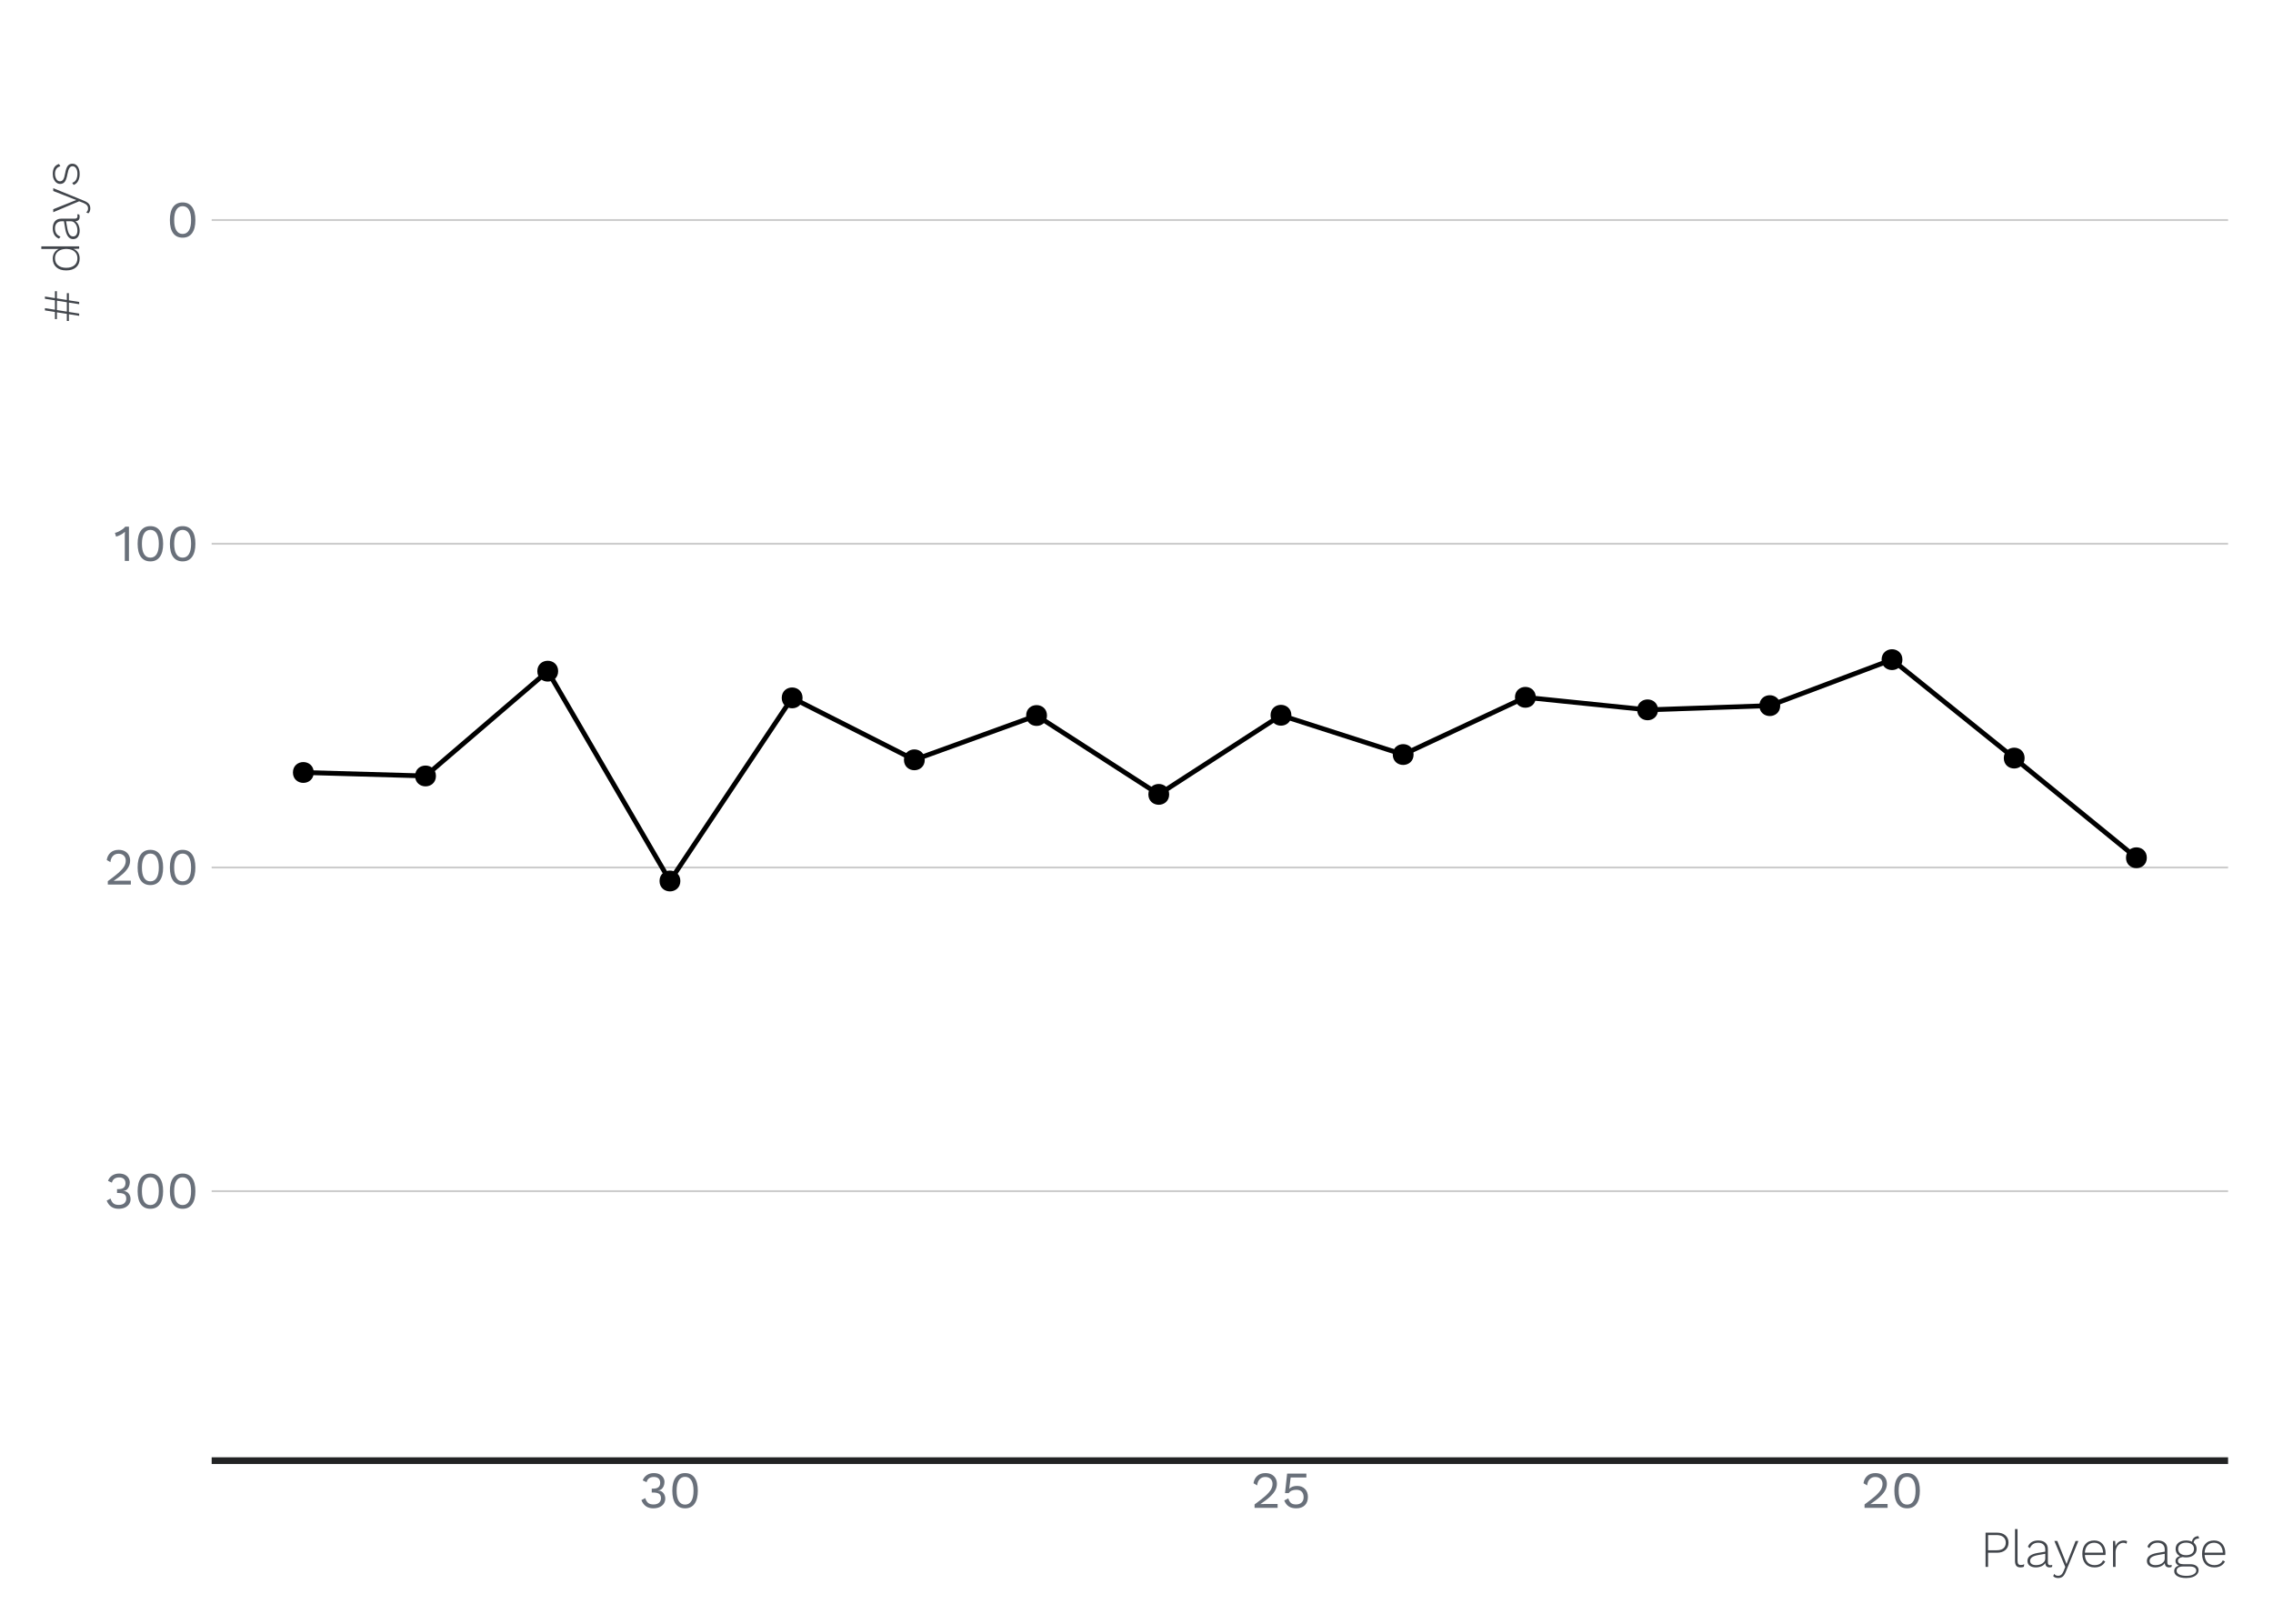
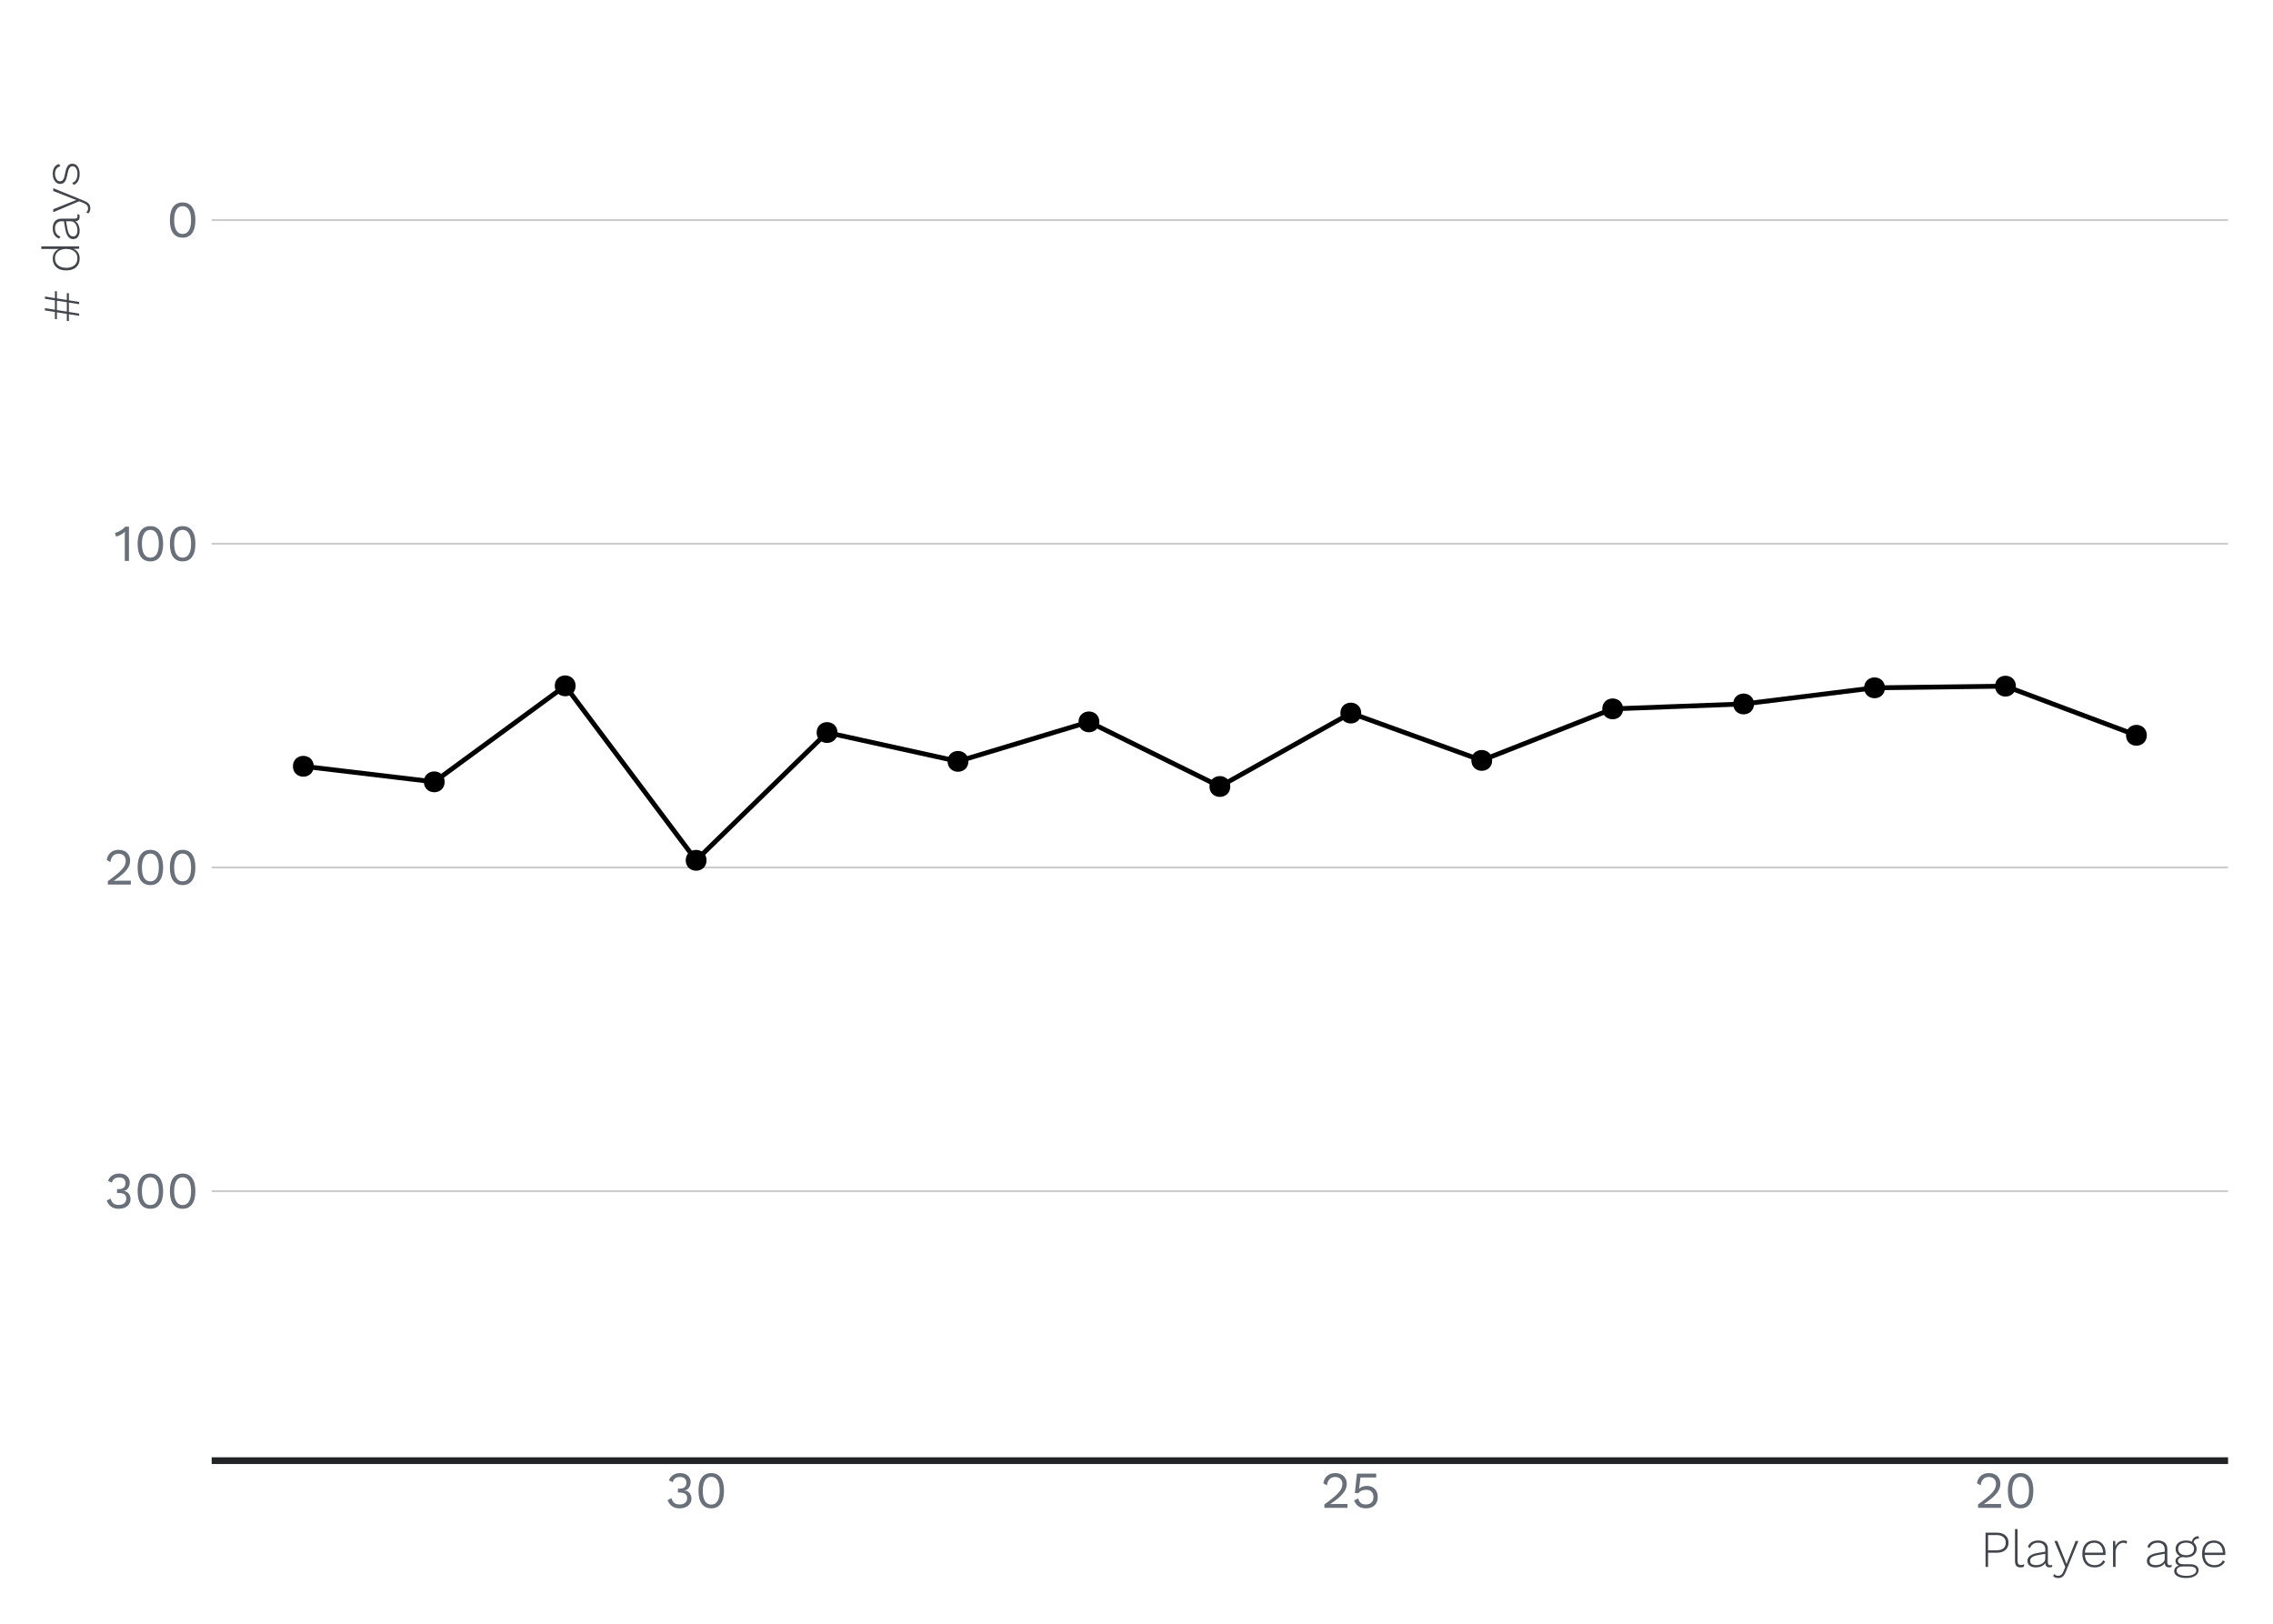
<svg xmlns="http://www.w3.org/2000/svg" xmlns:xlink="http://www.w3.org/1999/xlink" width="504pt" height="360pt" viewBox="0 0 504 360" version="1.1">
  <defs>
    <g>
      <symbol overflow="visible" id="glyph0-0">
        <path style="stroke:none;" d="M 0.578 -7.594 L 5.172 -7.594 L 5.172 0 L 0.578 0 Z M 4.25 -0.922 L 4.25 -6.672 L 1.5 -6.672 L 1.5 -0.922 Z M 4.25 -0.922 " />
      </symbol>
      <symbol overflow="visible" id="glyph0-1">
        <path style="stroke:none;" d="M 3.578 0.109 C 2.66 0.109 1.957 -0.223 1.469 -0.891 C 0.988 -1.555 0.75 -2.523 0.75 -3.797 C 0.75 -5.066 0.988 -6.035 1.469 -6.703 C 1.957 -7.367 2.66 -7.703 3.578 -7.703 C 4.492 -7.703 5.191 -7.367 5.672 -6.703 C 6.16 -6.035 6.406 -5.066 6.406 -3.797 C 6.406 -2.523 6.16 -1.555 5.672 -0.891 C 5.191 -0.223 4.492 0.109 3.578 0.109 Z M 3.578 -0.719 C 4.18 -0.719 4.645 -0.977 4.969 -1.5 C 5.289 -2.02 5.453 -2.785 5.453 -3.797 C 5.453 -4.797 5.289 -5.555 4.969 -6.078 C 4.645 -6.609 4.18 -6.875 3.578 -6.875 C 2.973 -6.875 2.508 -6.609 2.188 -6.078 C 1.863 -5.555 1.703 -4.797 1.703 -3.797 C 1.703 -2.785 1.863 -2.02 2.188 -1.5 C 2.508 -0.977 2.973 -0.719 3.578 -0.719 Z M 3.578 -0.719 " />
      </symbol>
      <symbol overflow="visible" id="glyph0-2">
        <path style="stroke:none;" d="M 3.531 -7.594 L 3.531 0 L 2.609 0 L 2.609 -5.562 C 2.609 -5.727 2.617 -6.023 2.641 -6.453 C 2.379 -6.203 2.07 -5.984 1.719 -5.797 C 1.375 -5.609 1.023 -5.469 0.672 -5.375 L 0.422 -6.219 C 0.609 -6.238 0.859 -6.32 1.172 -6.469 C 1.484 -6.625 1.785 -6.801 2.078 -7 C 2.367 -7.207 2.582 -7.406 2.719 -7.594 Z M 3.531 -7.594 " />
      </symbol>
      <symbol overflow="visible" id="glyph0-3">
        <path style="stroke:none;" d="M 0.844 -0.75 C 1.895 -1.52 2.703 -2.156 3.266 -2.656 C 3.828 -3.164 4.227 -3.625 4.469 -4.031 C 4.707 -4.438 4.828 -4.867 4.828 -5.328 C 4.828 -5.773 4.68 -6.141 4.391 -6.422 C 4.098 -6.703 3.707 -6.844 3.219 -6.844 C 2.707 -6.844 2.289 -6.672 1.969 -6.328 C 1.656 -5.992 1.473 -5.539 1.422 -4.969 L 0.609 -5.453 C 0.711 -6.129 0.988 -6.672 1.438 -7.078 C 1.895 -7.492 2.5 -7.703 3.25 -7.703 C 3.758 -7.703 4.207 -7.602 4.594 -7.406 C 4.977 -7.207 5.273 -6.926 5.484 -6.562 C 5.691 -6.207 5.797 -5.797 5.797 -5.328 C 5.797 -4.836 5.676 -4.363 5.438 -3.906 C 5.207 -3.457 4.828 -2.984 4.297 -2.484 C 3.766 -1.984 3.051 -1.438 2.156 -0.844 L 2.156 -0.828 C 2.664 -0.848 3.047 -0.859 3.297 -0.859 L 5.953 -0.859 L 5.953 0 L 0.844 0 Z M 0.844 -0.75 " />
      </symbol>
      <symbol overflow="visible" id="glyph0-4">
        <path style="stroke:none;" d="M 3.344 -7.703 C 3.844 -7.703 4.27 -7.613 4.625 -7.438 C 4.977 -7.258 5.25 -7.02 5.438 -6.719 C 5.625 -6.414 5.719 -6.086 5.719 -5.734 C 5.719 -5.379 5.648 -5.055 5.516 -4.766 C 5.391 -4.484 5.219 -4.258 5 -4.094 C 4.781 -3.938 4.547 -3.859 4.297 -3.859 L 4.297 -3.828 C 4.773 -3.828 5.16 -3.648 5.453 -3.297 C 5.742 -2.953 5.891 -2.531 5.891 -2.031 C 5.891 -1.625 5.781 -1.254 5.562 -0.922 C 5.344 -0.598 5.031 -0.344 4.625 -0.156 C 4.219 0.02 3.75 0.109 3.219 0.109 C 1.957 0.109 1.082 -0.492 0.594 -1.703 L 1.453 -2.156 C 1.598 -1.688 1.805 -1.332 2.078 -1.094 C 2.359 -0.863 2.758 -0.75 3.281 -0.75 C 3.801 -0.75 4.207 -0.875 4.5 -1.125 C 4.789 -1.383 4.938 -1.719 4.938 -2.125 C 4.938 -2.594 4.797 -2.922 4.516 -3.109 C 4.234 -3.297 3.789 -3.391 3.188 -3.391 L 2.891 -3.391 L 2.891 -4.25 L 3.188 -4.25 C 4.238 -4.25 4.766 -4.68 4.766 -5.547 C 4.766 -5.973 4.641 -6.297 4.391 -6.516 C 4.148 -6.734 3.805 -6.844 3.359 -6.844 C 2.91 -6.844 2.551 -6.738 2.281 -6.531 C 2.02 -6.332 1.844 -6.051 1.75 -5.688 L 0.891 -6.078 C 1.066 -6.578 1.375 -6.973 1.812 -7.266 C 2.258 -7.555 2.77 -7.703 3.344 -7.703 Z M 3.344 -7.703 " />
      </symbol>
      <symbol overflow="visible" id="glyph0-5">
        <path style="stroke:none;" d="M 3.578 -4.859 C 4.297 -4.859 4.875 -4.633 5.312 -4.188 C 5.75 -3.738 5.969 -3.148 5.969 -2.422 C 5.969 -1.629 5.738 -1.008 5.281 -0.562 C 4.82 -0.113 4.188 0.109 3.375 0.109 C 2.688 0.109 2.129 -0.035 1.703 -0.328 C 1.273 -0.617 0.945 -1.051 0.719 -1.625 L 1.625 -2.094 C 1.75 -1.645 1.941 -1.305 2.203 -1.078 C 2.461 -0.859 2.836 -0.75 3.328 -0.75 C 3.848 -0.75 4.258 -0.891 4.562 -1.172 C 4.863 -1.453 5.016 -1.844 5.016 -2.344 C 5.016 -2.883 4.875 -3.297 4.594 -3.578 C 4.32 -3.859 3.926 -4 3.406 -4 C 2.613 -4 2.051 -3.754 1.719 -3.266 L 0.891 -3.266 L 1.359 -7.594 L 5.625 -7.594 L 5.625 -6.734 L 2.141 -6.734 L 1.844 -4.328 L 1.828 -4.234 L 1.844 -4.234 C 2.25 -4.648 2.828 -4.859 3.578 -4.859 Z M 3.578 -4.859 " />
      </symbol>
      <symbol overflow="visible" id="glyph1-0">
        <path style="stroke:none;" d="M 0.578 -7.594 L 5.172 -7.594 L 5.172 0 L 0.578 0 Z M 4.25 -0.922 L 4.25 -6.672 L 1.5 -6.672 L 1.5 -0.922 Z M 4.25 -0.922 " />
      </symbol>
      <symbol overflow="visible" id="glyph1-1">
        <path style="stroke:none;" d="M 3.719 -7.594 C 4.508 -7.594 5.133 -7.395 5.594 -7 C 6.062 -6.602 6.297 -6.062 6.297 -5.375 C 6.297 -4.676 6.062 -4.129 5.594 -3.734 C 5.133 -3.336 4.508 -3.141 3.719 -3.141 L 1.766 -3.141 L 1.766 0 L 1.203 0 L 1.203 -7.594 Z M 3.641 -3.688 C 4.305 -3.688 4.812 -3.828 5.156 -4.109 C 5.508 -4.398 5.688 -4.82 5.688 -5.375 C 5.688 -5.906 5.508 -6.316 5.156 -6.609 C 4.812 -6.91 4.305 -7.062 3.641 -7.062 L 1.766 -7.062 L 1.766 -3.688 Z M 3.641 -3.688 " />
      </symbol>
      <symbol overflow="visible" id="glyph1-2">
        <path style="stroke:none;" d="M 1.547 -1.391 C 1.547 -1.035 1.602 -0.785 1.719 -0.641 C 1.832 -0.492 2.02 -0.422 2.281 -0.422 C 2.426 -0.422 2.551 -0.43 2.656 -0.453 C 2.77 -0.484 2.895 -0.531 3.031 -0.594 L 2.953 -0.031 C 2.742 0.062 2.492 0.109 2.203 0.109 C 1.785 0.109 1.477 -0.004 1.281 -0.234 C 1.082 -0.473 0.984 -0.836 0.984 -1.328 L 0.984 -8.391 L 1.547 -8.391 Z M 1.547 -1.391 " />
      </symbol>
      <symbol overflow="visible" id="glyph1-3">
        <path style="stroke:none;" d="M 5.641 -0.375 C 5.836 -0.375 5.988 -0.398 6.094 -0.453 L 6.062 0 C 5.926 0.07 5.738 0.109 5.5 0.109 C 5.227 0.109 5.008 0.035 4.844 -0.109 C 4.676 -0.254 4.578 -0.504 4.547 -0.859 C 4.379 -0.555 4.098 -0.316 3.703 -0.141 C 3.305 0.023 2.895 0.109 2.469 0.109 C 1.906 0.109 1.453 -0.016 1.109 -0.266 C 0.766 -0.516 0.594 -0.875 0.594 -1.344 C 0.594 -2.227 1.32 -2.805 2.781 -3.078 L 4.547 -3.375 L 4.547 -3.891 C 4.547 -4.348 4.406 -4.707 4.125 -4.969 C 3.852 -5.227 3.473 -5.359 2.984 -5.359 C 2.066 -5.359 1.453 -4.953 1.141 -4.141 L 0.703 -4.469 C 0.867 -4.914 1.145 -5.258 1.531 -5.5 C 1.926 -5.738 2.41 -5.859 2.984 -5.859 C 3.648 -5.859 4.172 -5.695 4.547 -5.375 C 4.93 -5.051 5.125 -4.578 5.125 -3.953 L 5.125 -0.984 C 5.125 -0.578 5.297 -0.375 5.641 -0.375 Z M 2.531 -0.391 C 2.852 -0.391 3.164 -0.441 3.469 -0.547 C 3.781 -0.66 4.035 -0.828 4.234 -1.047 C 4.441 -1.266 4.547 -1.531 4.547 -1.844 L 4.547 -2.906 L 2.969 -2.625 C 2.344 -2.508 1.891 -2.348 1.609 -2.141 C 1.328 -1.93 1.188 -1.664 1.188 -1.344 C 1.188 -1.039 1.301 -0.805 1.531 -0.641 C 1.77 -0.473 2.102 -0.391 2.531 -0.391 Z M 2.531 -0.391 " />
      </symbol>
      <symbol overflow="visible" id="glyph1-4">
        <path style="stroke:none;" d="M 2.859 1.062 C 2.648 1.582 2.414 1.945 2.156 2.156 C 1.895 2.363 1.562 2.469 1.156 2.469 C 0.688 2.469 0.32 2.328 0.062 2.047 L 0.281 1.547 C 0.469 1.828 0.758 1.969 1.156 1.969 C 1.426 1.969 1.656 1.891 1.844 1.734 C 2.031 1.586 2.207 1.316 2.375 0.922 L 2.734 0 L 2.141 -1.422 L 0.312 -5.75 L 0.969 -5.75 L 2.719 -1.391 L 3.016 -0.625 L 3.328 -1.453 L 5.016 -5.75 L 5.641 -5.75 Z M 2.859 1.062 " />
      </symbol>
      <symbol overflow="visible" id="glyph1-5">
        <path style="stroke:none;" d="M 5.812 -3.016 C 5.812 -2.879 5.801 -2.754 5.781 -2.641 L 1.219 -2.641 C 1.258 -1.93 1.469 -1.379 1.844 -0.984 C 2.227 -0.586 2.738 -0.391 3.375 -0.391 C 3.82 -0.391 4.207 -0.477 4.531 -0.656 C 4.863 -0.844 5.102 -1.109 5.25 -1.453 L 5.734 -1.203 C 5.516 -0.773 5.203 -0.445 4.797 -0.219 C 4.398 0 3.926 0.109 3.375 0.109 C 2.52 0.109 1.852 -0.148 1.375 -0.672 C 0.895 -1.203 0.656 -1.938 0.656 -2.875 C 0.656 -3.812 0.883 -4.539 1.344 -5.062 C 1.812 -5.594 2.461 -5.859 3.297 -5.859 C 4.078 -5.859 4.691 -5.598 5.141 -5.078 C 5.586 -4.555 5.812 -3.867 5.812 -3.016 Z M 3.297 -5.359 C 2.68 -5.359 2.191 -5.164 1.828 -4.781 C 1.461 -4.395 1.258 -3.852 1.219 -3.156 L 5.266 -3.156 C 5.223 -3.844 5.031 -4.379 4.688 -4.766 C 4.352 -5.16 3.891 -5.359 3.297 -5.359 Z M 3.297 -5.359 " />
      </symbol>
      <symbol overflow="visible" id="glyph1-6">
        <path style="stroke:none;" d="M 3.438 -5.859 C 3.75 -5.859 3.988 -5.797 4.156 -5.672 L 4.016 -5.125 C 3.836 -5.27 3.594 -5.344 3.281 -5.344 C 2.988 -5.344 2.711 -5.25 2.453 -5.062 C 2.191 -4.883 1.984 -4.629 1.828 -4.297 C 1.672 -3.973 1.594 -3.613 1.594 -3.219 L 1.594 0 L 1.031 0 L 1.031 -5.75 L 1.5 -5.75 L 1.578 -4.578 C 1.734 -4.984 1.969 -5.297 2.281 -5.516 C 2.602 -5.742 2.988 -5.859 3.438 -5.859 Z M 3.438 -5.859 " />
      </symbol>
      <symbol overflow="visible" id="glyph1-7">
        <path style="stroke:none;" d="" />
      </symbol>
      <symbol overflow="visible" id="glyph1-8">
        <path style="stroke:none;" d="M 3.969 -0.594 C 4.539 -0.594 4.988 -0.473 5.312 -0.234 C 5.645 0.004 5.812 0.32 5.812 0.719 C 5.812 1.062 5.695 1.363 5.469 1.625 C 5.238 1.895 4.914 2.102 4.5 2.25 C 4.082 2.395 3.609 2.469 3.078 2.469 C 2.211 2.469 1.551 2.328 1.094 2.047 C 0.633 1.773 0.406 1.406 0.406 0.938 C 0.406 0.645 0.492 0.391 0.672 0.172 C 0.859 -0.047 1.113 -0.195 1.438 -0.281 C 1.207 -0.383 1.023 -0.523 0.891 -0.703 C 0.754 -0.879 0.688 -1.07 0.688 -1.281 C 0.688 -1.562 0.773 -1.797 0.953 -1.984 C 1.141 -2.18 1.383 -2.32 1.688 -2.406 C 1.375 -2.562 1.133 -2.773 0.969 -3.047 C 0.801 -3.328 0.719 -3.641 0.719 -3.984 C 0.719 -4.555 0.926 -5.008 1.344 -5.344 C 1.77 -5.688 2.336 -5.859 3.047 -5.859 C 3.535 -5.859 3.969 -5.77 4.344 -5.594 C 4.395 -5.969 4.551 -6.266 4.812 -6.484 C 5.07 -6.703 5.395 -6.812 5.781 -6.812 L 5.922 -6.297 C 5.555 -6.297 5.27 -6.211 5.062 -6.047 C 4.863 -5.891 4.75 -5.664 4.719 -5.375 C 5.156 -5.02 5.375 -4.555 5.375 -3.984 C 5.375 -3.422 5.16 -2.969 4.734 -2.625 C 4.305 -2.281 3.742 -2.109 3.047 -2.109 C 2.805 -2.109 2.547 -2.133 2.266 -2.188 C 1.941 -2.145 1.688 -2.047 1.5 -1.891 C 1.32 -1.742 1.234 -1.57 1.234 -1.375 C 1.234 -1.125 1.336 -0.93 1.547 -0.797 C 1.754 -0.66 2.066 -0.594 2.484 -0.594 Z M 1.281 -3.984 C 1.281 -3.555 1.438 -3.219 1.75 -2.969 C 2.07 -2.719 2.504 -2.594 3.047 -2.594 C 3.586 -2.594 4.016 -2.719 4.328 -2.969 C 4.641 -3.219 4.797 -3.555 4.797 -3.984 C 4.797 -4.422 4.641 -4.758 4.328 -5 C 4.016 -5.25 3.586 -5.375 3.047 -5.375 C 2.516 -5.375 2.086 -5.25 1.766 -5 C 1.441 -4.758 1.281 -4.422 1.281 -3.984 Z M 3.141 1.984 C 3.785 1.984 4.305 1.867 4.703 1.641 C 5.098 1.422 5.297 1.141 5.297 0.797 C 5.297 0.516 5.172 0.297 4.922 0.141 C 4.672 -0.016 4.312 -0.094 3.844 -0.094 L 2.359 -0.094 C 1.922 -0.094 1.57 -0.008 1.312 0.156 C 1.062 0.332 0.938 0.562 0.938 0.844 C 0.938 1.195 1.125 1.473 1.5 1.672 C 1.883 1.879 2.43 1.984 3.141 1.984 Z M 3.141 1.984 " />
      </symbol>
      <symbol overflow="visible" id="glyph2-0">
        <path style="stroke:none;" d="M -7.594 -0.578 L -7.594 -5.172 L 0 -5.172 L 0 -0.578 Z M -0.922 -4.25 L -6.672 -4.25 L -6.672 -1.5 L -0.922 -1.5 Z M -0.922 -4.25 " />
      </symbol>
      <symbol overflow="visible" id="glyph2-1">
        <path style="stroke:none;" d="M -4.938 -5.359 L -2.734 -5.016 L -2.734 -6.531 L -2.281 -6.531 L -2.281 -4.938 L 0 -4.578 L 0 -4.078 L -2.281 -4.438 L -2.281 -2.359 L 0 -2 L 0 -1.5 L -2.281 -1.859 L -2.281 -0.359 L -2.734 -0.359 L -2.734 -1.938 L -4.938 -2.281 L -4.938 -0.781 L -5.375 -0.781 L -5.375 -2.359 L -7.594 -2.703 L -7.594 -3.203 L -5.375 -2.859 L -5.375 -4.938 L -7.594 -5.281 L -7.594 -5.781 L -5.375 -5.422 L -5.375 -6.953 L -4.938 -6.953 Z M -4.938 -4.859 L -4.938 -2.781 L -2.734 -2.438 L -2.734 -4.516 Z M -4.938 -4.859 " />
      </symbol>
      <symbol overflow="visible" id="glyph2-2">
        <path style="stroke:none;" d="" />
      </symbol>
      <symbol overflow="visible" id="glyph2-3">
        <path style="stroke:none;" d="M -8.391 -5.984 L 0 -5.984 L 0 -5.469 L -1.281 -5.422 C -0.844 -5.266 -0.5 -5 -0.25 -4.625 C -0.008 -4.25 0.109 -3.801 0.109 -3.281 C 0.109 -2.469 -0.148 -1.828 -0.672 -1.359 C -1.203 -0.891 -1.938 -0.656 -2.875 -0.656 C -3.812 -0.656 -4.539 -0.891 -5.062 -1.359 C -5.594 -1.828 -5.859 -2.469 -5.859 -3.281 C -5.859 -3.781 -5.738 -4.211 -5.5 -4.578 C -5.27 -4.953 -4.945 -5.227 -4.531 -5.406 L -8.391 -5.406 Z M -0.391 -3.359 C -0.391 -3.953 -0.586 -4.43 -0.984 -4.797 C -1.391 -5.172 -1.941 -5.375 -2.641 -5.406 L -3.109 -5.406 C -3.805 -5.363 -4.352 -5.16 -4.75 -4.797 C -5.156 -4.43 -5.359 -3.953 -5.359 -3.359 C -5.359 -2.691 -5.133 -2.172 -4.688 -1.797 C -4.25 -1.422 -3.645 -1.234 -2.875 -1.234 C -2.102 -1.234 -1.492 -1.422 -1.047 -1.797 C -0.609 -2.172 -0.391 -2.691 -0.391 -3.359 Z M -0.391 -3.359 " />
      </symbol>
      <symbol overflow="visible" id="glyph2-4">
        <path style="stroke:none;" d="M -0.375 -5.641 C -0.375 -5.836 -0.398 -5.988 -0.453 -6.094 L 0 -6.062 C 0.07 -5.926 0.109 -5.738 0.109 -5.5 C 0.109 -5.227 0.035 -5.008 -0.109 -4.844 C -0.254 -4.676 -0.504 -4.578 -0.859 -4.547 C -0.555 -4.379 -0.316 -4.098 -0.141 -3.703 C 0.023 -3.305 0.109 -2.895 0.109 -2.469 C 0.109 -1.906 -0.016 -1.453 -0.266 -1.109 C -0.516 -0.766 -0.875 -0.594 -1.344 -0.594 C -2.227 -0.594 -2.805 -1.32 -3.078 -2.781 L -3.375 -4.547 L -3.891 -4.547 C -4.348 -4.547 -4.707 -4.406 -4.969 -4.125 C -5.227 -3.852 -5.359 -3.473 -5.359 -2.984 C -5.359 -2.066 -4.953 -1.453 -4.141 -1.141 L -4.469 -0.703 C -4.914 -0.867 -5.258 -1.145 -5.5 -1.531 C -5.738 -1.926 -5.859 -2.41 -5.859 -2.984 C -5.859 -3.648 -5.695 -4.172 -5.375 -4.547 C -5.051 -4.93 -4.578 -5.125 -3.953 -5.125 L -0.984 -5.125 C -0.578 -5.125 -0.375 -5.297 -0.375 -5.641 Z M -0.391 -2.531 C -0.391 -2.852 -0.441 -3.164 -0.547 -3.469 C -0.66 -3.781 -0.828 -4.035 -1.047 -4.234 C -1.266 -4.441 -1.531 -4.547 -1.844 -4.547 L -2.906 -4.547 L -2.625 -2.969 C -2.508 -2.344 -2.348 -1.891 -2.141 -1.609 C -1.93 -1.328 -1.664 -1.188 -1.344 -1.188 C -1.039 -1.188 -0.805 -1.301 -0.641 -1.531 C -0.473 -1.77 -0.391 -2.102 -0.391 -2.531 Z M -0.391 -2.531 " />
      </symbol>
      <symbol overflow="visible" id="glyph2-5">
        <path style="stroke:none;" d="M 1.062 -2.859 C 1.582 -2.648 1.945 -2.414 2.156 -2.156 C 2.363 -1.895 2.469 -1.562 2.469 -1.156 C 2.469 -0.688 2.328 -0.32 2.047 -0.062 L 1.547 -0.281 C 1.828 -0.469 1.969 -0.758 1.969 -1.156 C 1.969 -1.426 1.891 -1.656 1.734 -1.844 C 1.586 -2.031 1.316 -2.207 0.922 -2.375 L 0 -2.734 L -1.422 -2.141 L -5.75 -0.312 L -5.75 -0.969 L -1.391 -2.719 L -0.625 -3.016 L -1.453 -3.328 L -5.75 -5.016 L -5.75 -5.641 Z M 1.062 -2.859 " />
      </symbol>
      <symbol overflow="visible" id="glyph2-6">
        <path style="stroke:none;" d="M 0.109 -2.891 C 0.109 -2.316 -0.004 -1.812 -0.234 -1.375 C -0.461 -0.945 -0.797 -0.656 -1.234 -0.5 L -1.547 -0.969 C -1.16 -1.082 -0.867 -1.316 -0.672 -1.672 C -0.484 -2.023 -0.391 -2.457 -0.391 -2.969 C -0.391 -3.488 -0.488 -3.895 -0.688 -4.188 C -0.883 -4.488 -1.148 -4.641 -1.484 -4.641 C -1.766 -4.641 -1.988 -4.508 -2.156 -4.25 C -2.332 -4 -2.477 -3.555 -2.594 -2.922 C -2.738 -2.117 -2.93 -1.551 -3.172 -1.219 C -3.422 -0.883 -3.77 -0.719 -4.219 -0.719 C -4.52 -0.719 -4.797 -0.812 -5.047 -1 C -5.297 -1.188 -5.492 -1.445 -5.641 -1.781 C -5.785 -2.113 -5.859 -2.5 -5.859 -2.938 C -5.859 -3.539 -5.742 -4.023 -5.516 -4.391 C -5.285 -4.754 -4.938 -5.004 -4.469 -5.141 L -4.172 -4.641 C -4.961 -4.43 -5.359 -3.863 -5.359 -2.938 C -5.359 -2.625 -5.305 -2.344 -5.203 -2.094 C -5.109 -1.844 -4.977 -1.645 -4.812 -1.5 C -4.645 -1.363 -4.469 -1.297 -4.281 -1.297 C -3.969 -1.297 -3.723 -1.426 -3.547 -1.688 C -3.367 -1.945 -3.223 -2.41 -3.109 -3.078 C -2.973 -3.859 -2.781 -4.406 -2.531 -4.719 C -2.289 -5.039 -1.945 -5.203 -1.5 -5.203 C -1.008 -5.203 -0.617 -4.992 -0.328 -4.578 C -0.035 -4.16 0.109 -3.598 0.109 -2.891 Z M 0.109 -2.891 " />
      </symbol>
    </g>
    <clipPath id="clip1">
-       <path d="M 46.934 48 L 495 48 L 495 50 L 46.934 50 Z M 46.934 48 " />
+       <path d="M 46.934 48 L 494.035 48 L 494.035 50 L 46.934 50 Z M 46.934 48 " />
    </clipPath>
    <clipPath id="clip2">
-       <path d="M 46.934 120 L 495 120 L 495 121 L 46.934 121 Z M 46.934 120 " />
+       <path d="M 46.934 120 L 494.035 120 L 494.035 121 L 46.934 121 Z M 46.934 120 " />
    </clipPath>
    <clipPath id="clip3">
-       <path d="M 46.934 192 L 495 192 L 495 193 L 46.934 193 Z M 46.934 192 " />
+       <path d="M 46.934 192 L 494.035 192 L 494.035 193 L 46.934 193 Z M 46.934 192 " />
    </clipPath>
    <clipPath id="clip4">
-       <path d="M 46.934 263 L 495 263 L 495 265 L 46.934 265 Z M 46.934 263 " />
+       <path d="M 46.934 263 L 494.035 263 L 494.035 265 L 46.934 265 Z M 46.934 263 " />
    </clipPath>
  </defs>
  <g id="surface1">
    <rect x="0" y="0" width="504" height="360" style="fill:rgb(100%,100%,100%);fill-opacity:1;stroke:none;" />
    <g clip-path="url(#clip1)" clip-rule="nonzero">
      <path style="fill:none;stroke-width:0.427;stroke-linecap:butt;stroke-linejoin:round;stroke:rgb(80%,80%,80%);stroke-opacity:1;stroke-miterlimit:10;" d="M 46.934 48.789 L 494.039 48.789 " />
    </g>
    <g clip-path="url(#clip2)" clip-rule="nonzero">
      <path style="fill:none;stroke-width:0.427;stroke-linecap:butt;stroke-linejoin:round;stroke:rgb(80%,80%,80%);stroke-opacity:1;stroke-miterlimit:10;" d="M 46.934 120.559 L 494.039 120.559 " />
    </g>
    <g clip-path="url(#clip3)" clip-rule="nonzero">
      <path style="fill:none;stroke-width:0.427;stroke-linecap:butt;stroke-linejoin:round;stroke:rgb(80%,80%,80%);stroke-opacity:1;stroke-miterlimit:10;" d="M 46.934 192.324 L 494.039 192.324 " />
    </g>
    <g clip-path="url(#clip4)" clip-rule="nonzero">
      <path style="fill:none;stroke-width:0.427;stroke-linecap:butt;stroke-linejoin:round;stroke:rgb(80%,80%,80%);stroke-opacity:1;stroke-miterlimit:10;" d="M 46.934 264.094 L 494.039 264.094 " />
    </g>
-     <path style="fill:none;stroke-width:1.067;stroke-linecap:butt;stroke-linejoin:round;stroke:rgb(0%,0%,0%);stroke-opacity:1;stroke-miterlimit:10;" d="M 67.258 171.266 L 94.355 172.039 L 121.453 148.805 L 148.551 195.324 L 175.645 154.727 L 202.742 168.461 L 229.84 158.637 L 256.938 176.121 L 284.035 158.582 L 311.133 167.289 L 338.23 154.605 L 365.324 157.379 L 392.422 156.449 L 419.52 146.254 L 446.617 168.074 L 473.715 190.172 " />
-     <path style="fill-rule:nonzero;fill:rgb(0%,0%,0%);fill-opacity:1;stroke-width:0.709;stroke-linecap:round;stroke-linejoin:round;stroke:rgb(0%,0%,0%);stroke-opacity:1;stroke-miterlimit:10;" d="M 475.668 190.172 C 475.668 192.777 471.758 192.777 471.758 190.172 C 471.758 187.566 475.668 187.566 475.668 190.172 " />
-     <path style="fill-rule:nonzero;fill:rgb(0%,0%,0%);fill-opacity:1;stroke-width:0.709;stroke-linecap:round;stroke-linejoin:round;stroke:rgb(0%,0%,0%);stroke-opacity:1;stroke-miterlimit:10;" d="M 448.57 168.074 C 448.57 170.684 444.664 170.684 444.664 168.074 C 444.664 165.469 448.57 165.469 448.57 168.074 " />
-     <path style="fill-rule:nonzero;fill:rgb(0%,0%,0%);fill-opacity:1;stroke-width:0.709;stroke-linecap:round;stroke-linejoin:round;stroke:rgb(0%,0%,0%);stroke-opacity:1;stroke-miterlimit:10;" d="M 421.477 146.254 C 421.477 148.859 417.566 148.859 417.566 146.254 C 417.566 143.645 421.477 143.645 421.477 146.254 " />
-     <path style="fill-rule:nonzero;fill:rgb(0%,0%,0%);fill-opacity:1;stroke-width:0.709;stroke-linecap:round;stroke-linejoin:round;stroke:rgb(0%,0%,0%);stroke-opacity:1;stroke-miterlimit:10;" d="M 394.379 156.449 C 394.379 159.055 390.469 159.055 390.469 156.449 C 390.469 153.84 394.379 153.84 394.379 156.449 " />
-     <path style="fill-rule:nonzero;fill:rgb(0%,0%,0%);fill-opacity:1;stroke-width:0.709;stroke-linecap:round;stroke-linejoin:round;stroke:rgb(0%,0%,0%);stroke-opacity:1;stroke-miterlimit:10;" d="M 367.281 157.379 C 367.281 159.988 363.371 159.988 363.371 157.379 C 363.371 154.773 367.281 154.773 367.281 157.379 " />
-     <path style="fill-rule:nonzero;fill:rgb(0%,0%,0%);fill-opacity:1;stroke-width:0.709;stroke-linecap:round;stroke-linejoin:round;stroke:rgb(0%,0%,0%);stroke-opacity:1;stroke-miterlimit:10;" d="M 340.184 154.605 C 340.184 157.211 336.273 157.211 336.273 154.605 C 336.273 151.996 340.184 151.996 340.184 154.605 " />
-     <path style="fill-rule:nonzero;fill:rgb(0%,0%,0%);fill-opacity:1;stroke-width:0.709;stroke-linecap:round;stroke-linejoin:round;stroke:rgb(0%,0%,0%);stroke-opacity:1;stroke-miterlimit:10;" d="M 313.086 167.289 C 313.086 169.895 309.176 169.895 309.176 167.289 C 309.176 164.684 313.086 164.684 313.086 167.289 " />
-     <path style="fill-rule:nonzero;fill:rgb(0%,0%,0%);fill-opacity:1;stroke-width:0.709;stroke-linecap:round;stroke-linejoin:round;stroke:rgb(0%,0%,0%);stroke-opacity:1;stroke-miterlimit:10;" d="M 285.988 158.582 C 285.988 161.188 282.078 161.188 282.078 158.582 C 282.078 155.973 285.988 155.973 285.988 158.582 " />
-     <path style="fill-rule:nonzero;fill:rgb(0%,0%,0%);fill-opacity:1;stroke-width:0.709;stroke-linecap:round;stroke-linejoin:round;stroke:rgb(0%,0%,0%);stroke-opacity:1;stroke-miterlimit:10;" d="M 258.891 176.121 C 258.891 178.727 254.984 178.727 254.984 176.121 C 254.984 173.516 258.891 173.516 258.891 176.121 " />
-     <path style="fill-rule:nonzero;fill:rgb(0%,0%,0%);fill-opacity:1;stroke-width:0.709;stroke-linecap:round;stroke-linejoin:round;stroke:rgb(0%,0%,0%);stroke-opacity:1;stroke-miterlimit:10;" d="M 231.797 158.637 C 231.797 161.242 227.887 161.242 227.887 158.637 C 227.887 156.031 231.797 156.031 231.797 158.637 " />
-     <path style="fill-rule:nonzero;fill:rgb(0%,0%,0%);fill-opacity:1;stroke-width:0.709;stroke-linecap:round;stroke-linejoin:round;stroke:rgb(0%,0%,0%);stroke-opacity:1;stroke-miterlimit:10;" d="M 204.699 168.461 C 204.699 171.066 200.789 171.066 200.789 168.461 C 200.789 165.852 204.699 165.852 204.699 168.461 " />
-     <path style="fill-rule:nonzero;fill:rgb(0%,0%,0%);fill-opacity:1;stroke-width:0.709;stroke-linecap:round;stroke-linejoin:round;stroke:rgb(0%,0%,0%);stroke-opacity:1;stroke-miterlimit:10;" d="M 177.602 154.727 C 177.602 157.336 173.691 157.336 173.691 154.727 C 173.691 152.121 177.602 152.121 177.602 154.727 " />
-     <path style="fill-rule:nonzero;fill:rgb(0%,0%,0%);fill-opacity:1;stroke-width:0.709;stroke-linecap:round;stroke-linejoin:round;stroke:rgb(0%,0%,0%);stroke-opacity:1;stroke-miterlimit:10;" d="M 150.504 195.324 C 150.504 197.93 146.594 197.93 146.594 195.324 C 146.594 192.719 150.504 192.719 150.504 195.324 " />
-     <path style="fill-rule:nonzero;fill:rgb(0%,0%,0%);fill-opacity:1;stroke-width:0.709;stroke-linecap:round;stroke-linejoin:round;stroke:rgb(0%,0%,0%);stroke-opacity:1;stroke-miterlimit:10;" d="M 123.406 148.805 C 123.406 151.414 119.496 151.414 119.496 148.805 C 119.496 146.199 123.406 146.199 123.406 148.805 " />
-     <path style="fill-rule:nonzero;fill:rgb(0%,0%,0%);fill-opacity:1;stroke-width:0.709;stroke-linecap:round;stroke-linejoin:round;stroke:rgb(0%,0%,0%);stroke-opacity:1;stroke-miterlimit:10;" d="M 96.309 172.039 C 96.309 174.645 92.398 174.645 92.398 172.039 C 92.398 169.434 96.309 169.434 96.309 172.039 " />
-     <path style="fill-rule:nonzero;fill:rgb(0%,0%,0%);fill-opacity:1;stroke-width:0.709;stroke-linecap:round;stroke-linejoin:round;stroke:rgb(0%,0%,0%);stroke-opacity:1;stroke-miterlimit:10;" d="M 69.211 171.266 C 69.211 173.871 65.305 173.871 65.305 171.266 C 65.305 168.66 69.211 168.66 69.211 171.266 " />
+     <path style="fill:none;stroke-width:1.067;stroke-linecap:butt;stroke-linejoin:round;stroke:rgb(0%,0%,0%);stroke-opacity:1;stroke-miterlimit:10;" d="M 67.258 169.891 L 96.289 173.344 L 125.324 152.059 L 154.355 190.738 L 183.387 162.41 L 212.422 168.801 L 241.453 160.047 L 270.484 174.375 L 299.52 158.094 L 328.551 168.59 L 357.586 157.164 L 386.617 156.074 L 415.648 152.496 L 444.684 152.129 L 473.715 163.02 " />
+     <path style="fill-rule:nonzero;fill:rgb(0%,0%,0%);fill-opacity:1;stroke-width:0.709;stroke-linecap:round;stroke-linejoin:round;stroke:rgb(0%,0%,0%);stroke-opacity:1;stroke-miterlimit:10;" d="M 475.668 163.02 C 475.668 165.629 471.758 165.629 471.758 163.02 C 471.758 160.414 475.668 160.414 475.668 163.02 " />
+     <path style="fill-rule:nonzero;fill:rgb(0%,0%,0%);fill-opacity:1;stroke-width:0.709;stroke-linecap:round;stroke-linejoin:round;stroke:rgb(0%,0%,0%);stroke-opacity:1;stroke-miterlimit:10;" d="M 446.637 152.129 C 446.637 154.734 442.727 154.734 442.727 152.129 C 442.727 149.523 446.637 149.523 446.637 152.129 " />
+     <path style="fill-rule:nonzero;fill:rgb(0%,0%,0%);fill-opacity:1;stroke-width:0.709;stroke-linecap:round;stroke-linejoin:round;stroke:rgb(0%,0%,0%);stroke-opacity:1;stroke-miterlimit:10;" d="M 417.605 152.496 C 417.605 155.105 413.695 155.105 413.695 152.496 C 413.695 149.891 417.605 149.891 417.605 152.496 " />
+     <path style="fill-rule:nonzero;fill:rgb(0%,0%,0%);fill-opacity:1;stroke-width:0.709;stroke-linecap:round;stroke-linejoin:round;stroke:rgb(0%,0%,0%);stroke-opacity:1;stroke-miterlimit:10;" d="M 388.57 156.074 C 388.57 158.68 384.66 158.68 384.66 156.074 C 384.66 153.469 388.57 153.469 388.57 156.074 " />
+     <path style="fill-rule:nonzero;fill:rgb(0%,0%,0%);fill-opacity:1;stroke-width:0.709;stroke-linecap:round;stroke-linejoin:round;stroke:rgb(0%,0%,0%);stroke-opacity:1;stroke-miterlimit:10;" d="M 359.539 157.164 C 359.539 159.773 355.629 159.773 355.629 157.164 C 355.629 154.559 359.539 154.559 359.539 157.164 " />
+     <path style="fill-rule:nonzero;fill:rgb(0%,0%,0%);fill-opacity:1;stroke-width:0.709;stroke-linecap:round;stroke-linejoin:round;stroke:rgb(0%,0%,0%);stroke-opacity:1;stroke-miterlimit:10;" d="M 330.508 168.59 C 330.508 171.199 326.598 171.199 326.598 168.59 C 326.598 165.984 330.508 165.984 330.508 168.59 " />
+     <path style="fill-rule:nonzero;fill:rgb(0%,0%,0%);fill-opacity:1;stroke-width:0.709;stroke-linecap:round;stroke-linejoin:round;stroke:rgb(0%,0%,0%);stroke-opacity:1;stroke-miterlimit:10;" d="M 301.473 158.094 C 301.473 160.703 297.562 160.703 297.562 158.094 C 297.562 155.488 301.473 155.488 301.473 158.094 " />
+     <path style="fill-rule:nonzero;fill:rgb(0%,0%,0%);fill-opacity:1;stroke-width:0.709;stroke-linecap:round;stroke-linejoin:round;stroke:rgb(0%,0%,0%);stroke-opacity:1;stroke-miterlimit:10;" d="M 272.441 174.375 C 272.441 176.98 268.531 176.98 268.531 174.375 C 268.531 171.766 272.441 171.766 272.441 174.375 " />
+     <path style="fill-rule:nonzero;fill:rgb(0%,0%,0%);fill-opacity:1;stroke-width:0.709;stroke-linecap:round;stroke-linejoin:round;stroke:rgb(0%,0%,0%);stroke-opacity:1;stroke-miterlimit:10;" d="M 243.41 160.047 C 243.41 162.652 239.5 162.652 239.5 160.047 C 239.5 157.441 243.41 157.441 243.41 160.047 " />
+     <path style="fill-rule:nonzero;fill:rgb(0%,0%,0%);fill-opacity:1;stroke-width:0.709;stroke-linecap:round;stroke-linejoin:round;stroke:rgb(0%,0%,0%);stroke-opacity:1;stroke-miterlimit:10;" d="M 214.375 168.801 C 214.375 171.406 210.465 171.406 210.465 168.801 C 210.465 166.195 214.375 166.195 214.375 168.801 " />
+     <path style="fill-rule:nonzero;fill:rgb(0%,0%,0%);fill-opacity:1;stroke-width:0.709;stroke-linecap:round;stroke-linejoin:round;stroke:rgb(0%,0%,0%);stroke-opacity:1;stroke-miterlimit:10;" d="M 185.344 162.41 C 185.344 165.02 181.434 165.02 181.434 162.41 C 181.434 159.805 185.344 159.805 185.344 162.41 " />
+     <path style="fill-rule:nonzero;fill:rgb(0%,0%,0%);fill-opacity:1;stroke-width:0.709;stroke-linecap:round;stroke-linejoin:round;stroke:rgb(0%,0%,0%);stroke-opacity:1;stroke-miterlimit:10;" d="M 156.312 190.738 C 156.312 193.348 152.402 193.348 152.402 190.738 C 152.402 188.133 156.312 188.133 156.312 190.738 " />
+     <path style="fill-rule:nonzero;fill:rgb(0%,0%,0%);fill-opacity:1;stroke-width:0.709;stroke-linecap:round;stroke-linejoin:round;stroke:rgb(0%,0%,0%);stroke-opacity:1;stroke-miterlimit:10;" d="M 127.277 152.059 C 127.277 154.668 123.367 154.668 123.367 152.059 C 123.367 149.453 127.277 149.453 127.277 152.059 " />
+     <path style="fill-rule:nonzero;fill:rgb(0%,0%,0%);fill-opacity:1;stroke-width:0.709;stroke-linecap:round;stroke-linejoin:round;stroke:rgb(0%,0%,0%);stroke-opacity:1;stroke-miterlimit:10;" d="M 98.246 173.344 C 98.246 175.949 94.336 175.949 94.336 173.344 C 94.336 170.734 98.246 170.734 98.246 173.344 " />
+     <path style="fill-rule:nonzero;fill:rgb(0%,0%,0%);fill-opacity:1;stroke-width:0.709;stroke-linecap:round;stroke-linejoin:round;stroke:rgb(0%,0%,0%);stroke-opacity:1;stroke-miterlimit:10;" d="M 69.211 169.891 C 69.211 172.5 65.305 172.5 65.305 169.891 C 65.305 167.285 69.211 167.285 69.211 169.891 " />
    <g style="fill:rgb(41.176%,43.922%,47.843%);fill-opacity:1;">
      <use xlink:href="#glyph0-1" x="36.918" y="52.586" />
    </g>
    <g style="fill:rgb(41.176%,43.922%,47.843%);fill-opacity:1;">
      <use xlink:href="#glyph0-2" x="25.062" y="124.355" />
      <use xlink:href="#glyph0-1" x="29.766" y="124.355" />
      <use xlink:href="#glyph0-1" x="36.919" y="124.355" />
    </g>
    <g style="fill:rgb(41.176%,43.922%,47.843%);fill-opacity:1;">
      <use xlink:href="#glyph0-3" x="23.059" y="196.121" />
      <use xlink:href="#glyph0-1" x="29.763" y="196.121" />
      <use xlink:href="#glyph0-1" x="36.916" y="196.121" />
    </g>
    <g style="fill:rgb(41.176%,43.922%,47.843%);fill-opacity:1;">
      <use xlink:href="#glyph0-4" x="23.059" y="267.891" />
      <use xlink:href="#glyph0-1" x="29.763" y="267.891" />
      <use xlink:href="#glyph0-1" x="36.916" y="267.891" />
    </g>
    <path style="fill:none;stroke-width:1.494;stroke-linecap:butt;stroke-linejoin:round;stroke:rgb(13.333%,13.725%,14.118%);stroke-opacity:1;stroke-miterlimit:10;" d="M 46.934 323.84 L 494.039 323.84 " />
    <g style="fill:rgb(41.176%,43.922%,47.843%);fill-opacity:1;">
-       <use xlink:href="#glyph0-3" x="412.59" y="334.301" />
-       <use xlink:href="#glyph0-1" x="419.294" y="334.301" />
+       <use xlink:href="#glyph0-3" x="437.754" y="334.301" />
+       <use xlink:href="#glyph0-1" x="444.458" y="334.301" />
    </g>
    <g style="fill:rgb(41.176%,43.922%,47.843%);fill-opacity:1;">
-       <use xlink:href="#glyph0-3" x="277.336" y="334.301" />
-       <use xlink:href="#glyph0-5" x="284.04" y="334.301" />
+       <use xlink:href="#glyph0-3" x="292.82" y="334.301" />
+       <use xlink:href="#glyph0-5" x="299.525" y="334.301" />
    </g>
    <g style="fill:rgb(41.176%,43.922%,47.843%);fill-opacity:1;">
-       <use xlink:href="#glyph0-4" x="141.621" y="334.301" />
-       <use xlink:href="#glyph0-1" x="148.326" y="334.301" />
+       <use xlink:href="#glyph0-4" x="147.426" y="334.301" />
+       <use xlink:href="#glyph0-1" x="154.13" y="334.301" />
    </g>
    <g style="fill:rgb(25.882%,27.451%,29.804%);fill-opacity:1;">
      <use xlink:href="#glyph1-1" x="439.059" y="347.398" />
      <use xlink:href="#glyph1-2" x="445.809" y="347.398" />
      <use xlink:href="#glyph1-3" x="448.96" y="347.398" />
      <use xlink:href="#glyph1-4" x="455.204" y="347.398" />
      <use xlink:href="#glyph1-5" x="461.069" y="347.398" />
      <use xlink:href="#glyph1-6" x="467.498" y="347.398" />
      <use xlink:href="#glyph1-7" x="471.845" y="347.398" />
      <use xlink:href="#glyph1-3" x="475.444" y="347.398" />
      <use xlink:href="#glyph1-8" x="481.689" y="347.398" />
      <use xlink:href="#glyph1-5" x="487.611" y="347.398" />
    </g>
    <g style="fill:rgb(25.882%,27.451%,29.804%);fill-opacity:1;">
      <use xlink:href="#glyph2-1" x="17.555" y="71.523" />
      <use xlink:href="#glyph2-2" x="17.555" y="64.21" />
      <use xlink:href="#glyph2-3" x="17.555" y="60.61" />
      <use xlink:href="#glyph2-4" x="17.555" y="53.607" />
      <use xlink:href="#glyph2-5" x="17.555" y="47.362" />
      <use xlink:href="#glyph2-6" x="17.555" y="41.497" />
    </g>
  </g>
</svg>
